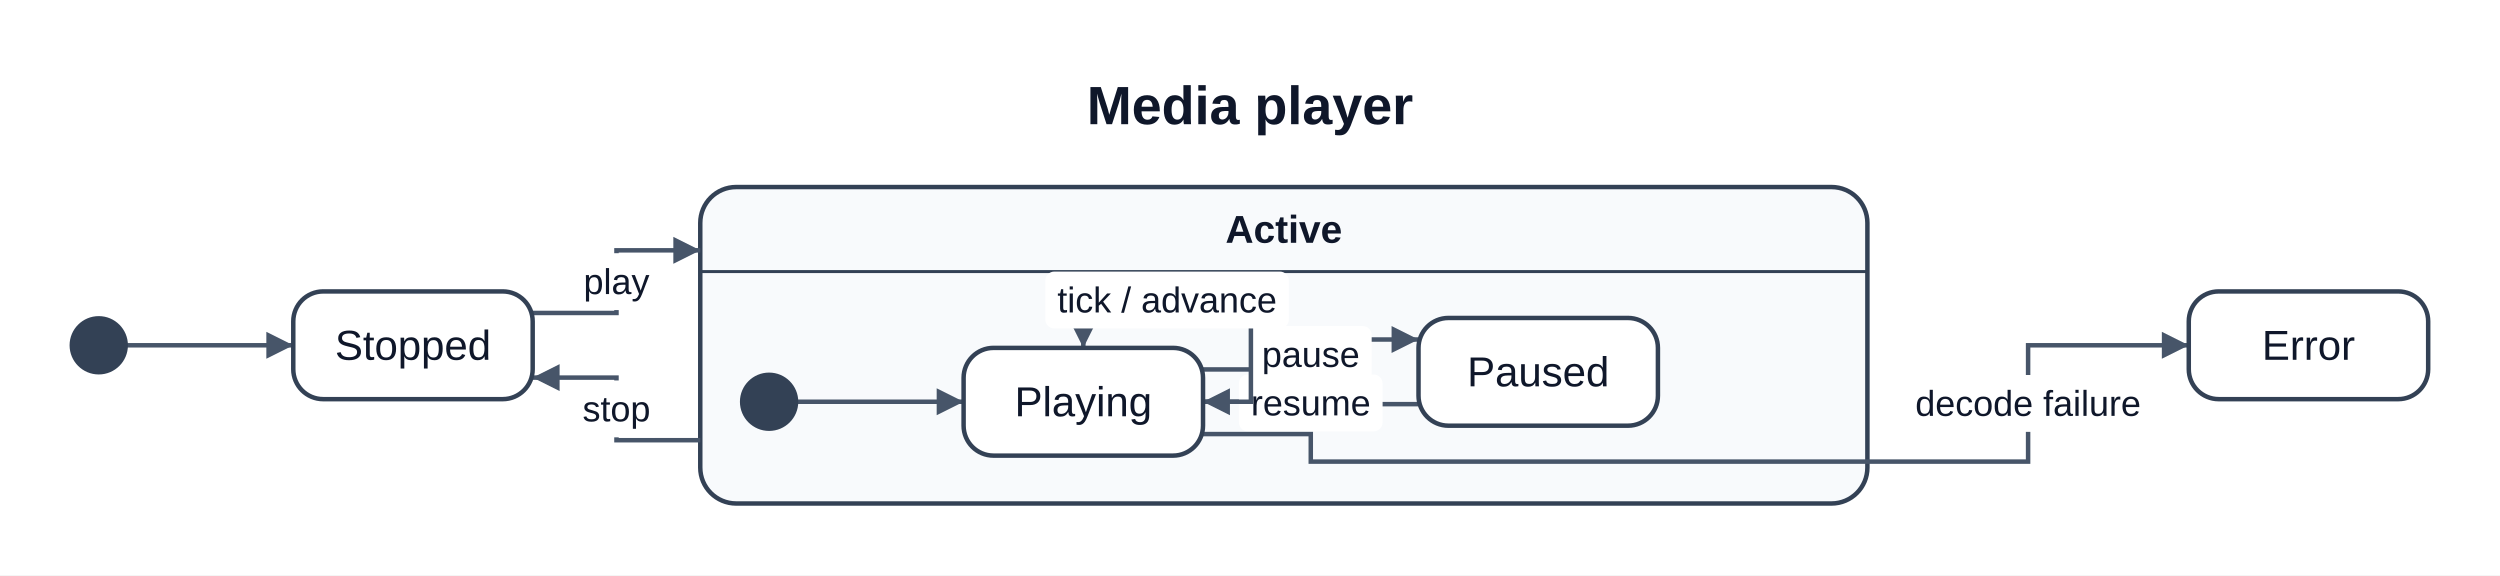
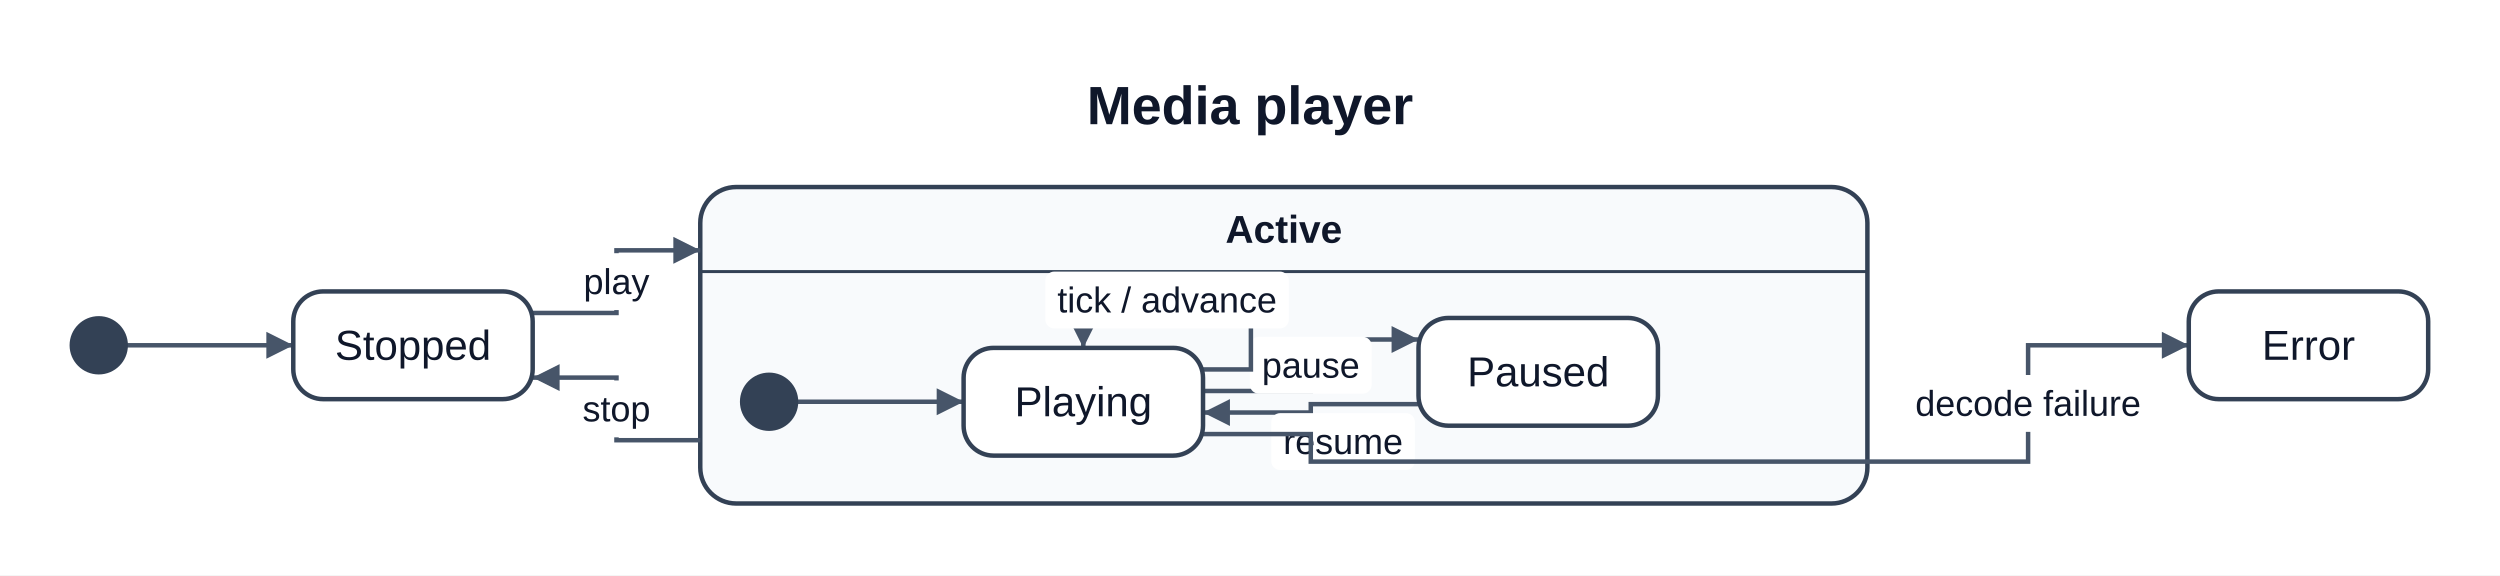
<svg xmlns="http://www.w3.org/2000/svg" version="1.1" width="835.4" height="192.25" viewBox="0 0 835.4 192.25" class="jtd jtd-state">
  <defs>
    <marker id="jtd-arrow" viewBox="0 0 10 10" refX="10" refY="5" markerWidth="9" markerHeight="9" markerUnits="userSpaceOnUse" orient="auto">
      <path d="M0 0L10 5L0 10Z" fill="#475569" />
    </marker>
  </defs>
  <rect width="835.4" height="192.25" fill="#ffffff" />
  <g font-family="Arial, 'Liberation Sans', Helvetica, sans-serif" font-size="14" fill="#0f172a" style="font-kerning:none;font-variant-ligatures:none">
    <text x="417.7" y="41.49" text-anchor="middle" font-size="18" font-weight="bold" class="jtd-title">Media player</text>
    <g transform="translate(24 62.5)">
      <g id="c-active" class="jtd-container" data-id="active">
        <rect x="210" y="0" width="390.01" height="105.75" rx="12" fill="#f8fafc" stroke="#334155" stroke-width="1.5" />
        <path d="M210 28.25H600.01" stroke="#334155" stroke-width="1" />
        <text x="405.01" y="18.63" text-anchor="middle" font-size="13" font-weight="bold">Active</text>
      </g>
      <g id="e-edge:0" class="jtd-edge" data-id="edge:0" data-from="init" data-to="stopped">
        <path d="M18 52.88L74 52.88" fill="none" stroke="#475569" stroke-width="1.5" marker-end="url(#jtd-arrow)" />
      </g>
      <g id="e-edge:1" class="jtd-edge" data-id="edge:1" data-from="stopped" data-to="active">
        <path d="M154 42.08L182 42.08L182 21.15L210 21.15" fill="none" stroke="#475569" stroke-width="1.5" marker-end="url(#jtd-arrow)" />
        <rect x="166.99" y="22.11" width="30.01" height="19" rx="3" fill="#ffffff" />
        <text x="182" y="35.77" text-anchor="middle" font-size="12">play</text>
      </g>
      <g id="e-edge:2" class="jtd-edge" data-id="edge:2" data-from="a0" data-to="playing">
        <path d="M242 71.75L298 71.75" fill="none" stroke="#475569" stroke-width="1.5" marker-end="url(#jtd-arrow)" />
      </g>
      <g id="e-edge:3" class="jtd-edge" data-id="edge:3" data-from="playing" data-to="paused">
-         <path d="M378 60.95L414.01 60.95L414.01 50.95L450.01 50.95" fill="none" stroke="#475569" stroke-width="1.5" marker-end="url(#jtd-arrow)" />
-         <rect x="393.66" y="46.45" width="40.7" height="19" rx="3" fill="#ffffff" />
-         <text x="414.01" y="60.11" text-anchor="middle" font-size="12">pause</text>
+         <path d="M378 68.15L414.01 68.15L414.01 50.95L450.01 50.95" fill="none" stroke="#475569" stroke-width="1.5" marker-end="url(#jtd-arrow)" />
+         <rect x="393.66" y="50.05" width="40.7" height="19" rx="3" fill="#ffffff" />
+         <text x="414.01" y="63.71" text-anchor="middle" font-size="12">pause</text>
      </g>
      <g id="e-edge:4" class="jtd-edge" data-id="edge:4" data-from="paused" data-to="playing">
-         <path d="M450.01 72.55L414.01 72.55L414.01 71.75L378 71.75" fill="none" stroke="#475569" stroke-width="1.5" marker-end="url(#jtd-arrow)" />
-         <rect x="390" y="62.65" width="48.01" height="19" rx="3" fill="#ffffff" />
-         <text x="414.01" y="76.31" text-anchor="middle" font-size="12">resume</text>
+         <path d="M450.01 72.55L414.01 72.55L414.01 75.35L378 75.35" fill="none" stroke="#475569" stroke-width="1.5" marker-end="url(#jtd-arrow)" />
+         <rect x="400.8" y="75.55" width="48.01" height="19" rx="3" fill="#ffffff" />
+         <text x="424.81" y="89.21" text-anchor="middle" font-size="12">resume</text>
      </g>
      <g id="e-edge:5" class="jtd-edge" data-id="edge:5" data-from="playing" data-to="playing">
-         <path d="M378 71.75L394 71.75L394 37.75L338 37.75L338 53.75" fill="none" stroke="#475569" stroke-width="1.5" marker-end="url(#jtd-arrow)" />
+         <path d="M378 60.95L394 60.95L394 37.75L338 37.75L338 53.75" fill="none" stroke="#475569" stroke-width="1.5" marker-end="url(#jtd-arrow)" />
        <rect x="325.31" y="28.25" width="81.37" height="19" rx="3" fill="#ffffff" />
        <text x="366" y="41.91" text-anchor="middle" font-size="12">tick / advance</text>
      </g>
      <g id="e-edge:6" class="jtd-edge" data-id="edge:6" data-from="active" data-to="stopped">
        <path d="M210 84.6L182 84.6L182 63.68L154 63.68" fill="none" stroke="#475569" stroke-width="1.5" marker-end="url(#jtd-arrow)" />
        <rect x="166.66" y="64.64" width="30.68" height="19" rx="3" fill="#ffffff" />
        <text x="182" y="78.3" text-anchor="middle" font-size="12">stop</text>
      </g>
      <g id="e-edge:7" class="jtd-edge" data-id="edge:7" data-from="playing" data-to="error">
        <path d="M378 82.55L414.01 82.55L414.01 91.75L653.71 91.75L653.71 52.88L707.4 52.88" fill="none" stroke="#475569" stroke-width="1.5" marker-end="url(#jtd-arrow)" />
        <rect x="612.01" y="62.81" width="83.39" height="19" rx="3" fill="#ffffff" />
        <text x="653.71" y="76.47" text-anchor="middle" font-size="12">decode failure</text>
      </g>
      <g id="n-init" class="jtd-node jtd-shape-initial" data-id="init" transform="translate(0 43.88)">
        <path d="M0 9A9 9 0 1 1 18 9A9 9 0 1 1 0 9Z" fill="#ffffff" stroke="#334155" stroke-width="1.5" />
        <path d="M0 9A9 9 0 1 1 18 9A9 9 0 1 1 0 9Z" fill="#334155" />
      </g>
      <g id="n-stopped" class="jtd-node jtd-shape-state" data-id="stopped" transform="translate(74 34.88)">
        <path d="M10 0H70A10 10 0 0 1 80 10V26A10 10 0 0 1 70 36H10A10 10 0 0 1 0 26V10A10 10 0 0 1 10 0Z" fill="#ffffff" stroke="#334155" stroke-width="1.5" />
        <text x="40" y="22.85" text-anchor="middle">Stopped</text>
      </g>
      <g id="n-error" class="jtd-node jtd-shape-state" data-id="error" transform="translate(707.4 34.88)">
        <path d="M10 0H70A10 10 0 0 1 80 10V26A10 10 0 0 1 70 36H10A10 10 0 0 1 0 26V10A10 10 0 0 1 10 0Z" fill="#ffffff" stroke="#334155" stroke-width="1.5" />
        <text x="40" y="22.85" text-anchor="middle">Error</text>
      </g>
      <g id="n-a0" class="jtd-node jtd-shape-initial" data-id="a0" transform="translate(224 62.75)">
        <path d="M0 9A9 9 0 1 1 18 9A9 9 0 1 1 0 9Z" fill="#ffffff" stroke="#334155" stroke-width="1.5" />
        <path d="M0 9A9 9 0 1 1 18 9A9 9 0 1 1 0 9Z" fill="#334155" />
      </g>
      <g id="n-playing" class="jtd-node jtd-shape-state" data-id="playing" transform="translate(298 53.75)">
        <path d="M10 0H70A10 10 0 0 1 80 10V26A10 10 0 0 1 70 36H10A10 10 0 0 1 0 26V10A10 10 0 0 1 10 0Z" fill="#ffffff" stroke="#334155" stroke-width="1.5" />
        <text x="40" y="22.85" text-anchor="middle">Playing</text>
      </g>
      <g id="n-paused" class="jtd-node jtd-shape-state" data-id="paused" transform="translate(450.01 43.75)">
        <path d="M10 0H70A10 10 0 0 1 80 10V26A10 10 0 0 1 70 36H10A10 10 0 0 1 0 26V10A10 10 0 0 1 10 0Z" fill="#ffffff" stroke="#334155" stroke-width="1.5" />
        <text x="40" y="22.85" text-anchor="middle">Paused</text>
      </g>
    </g>
  </g>
</svg>
